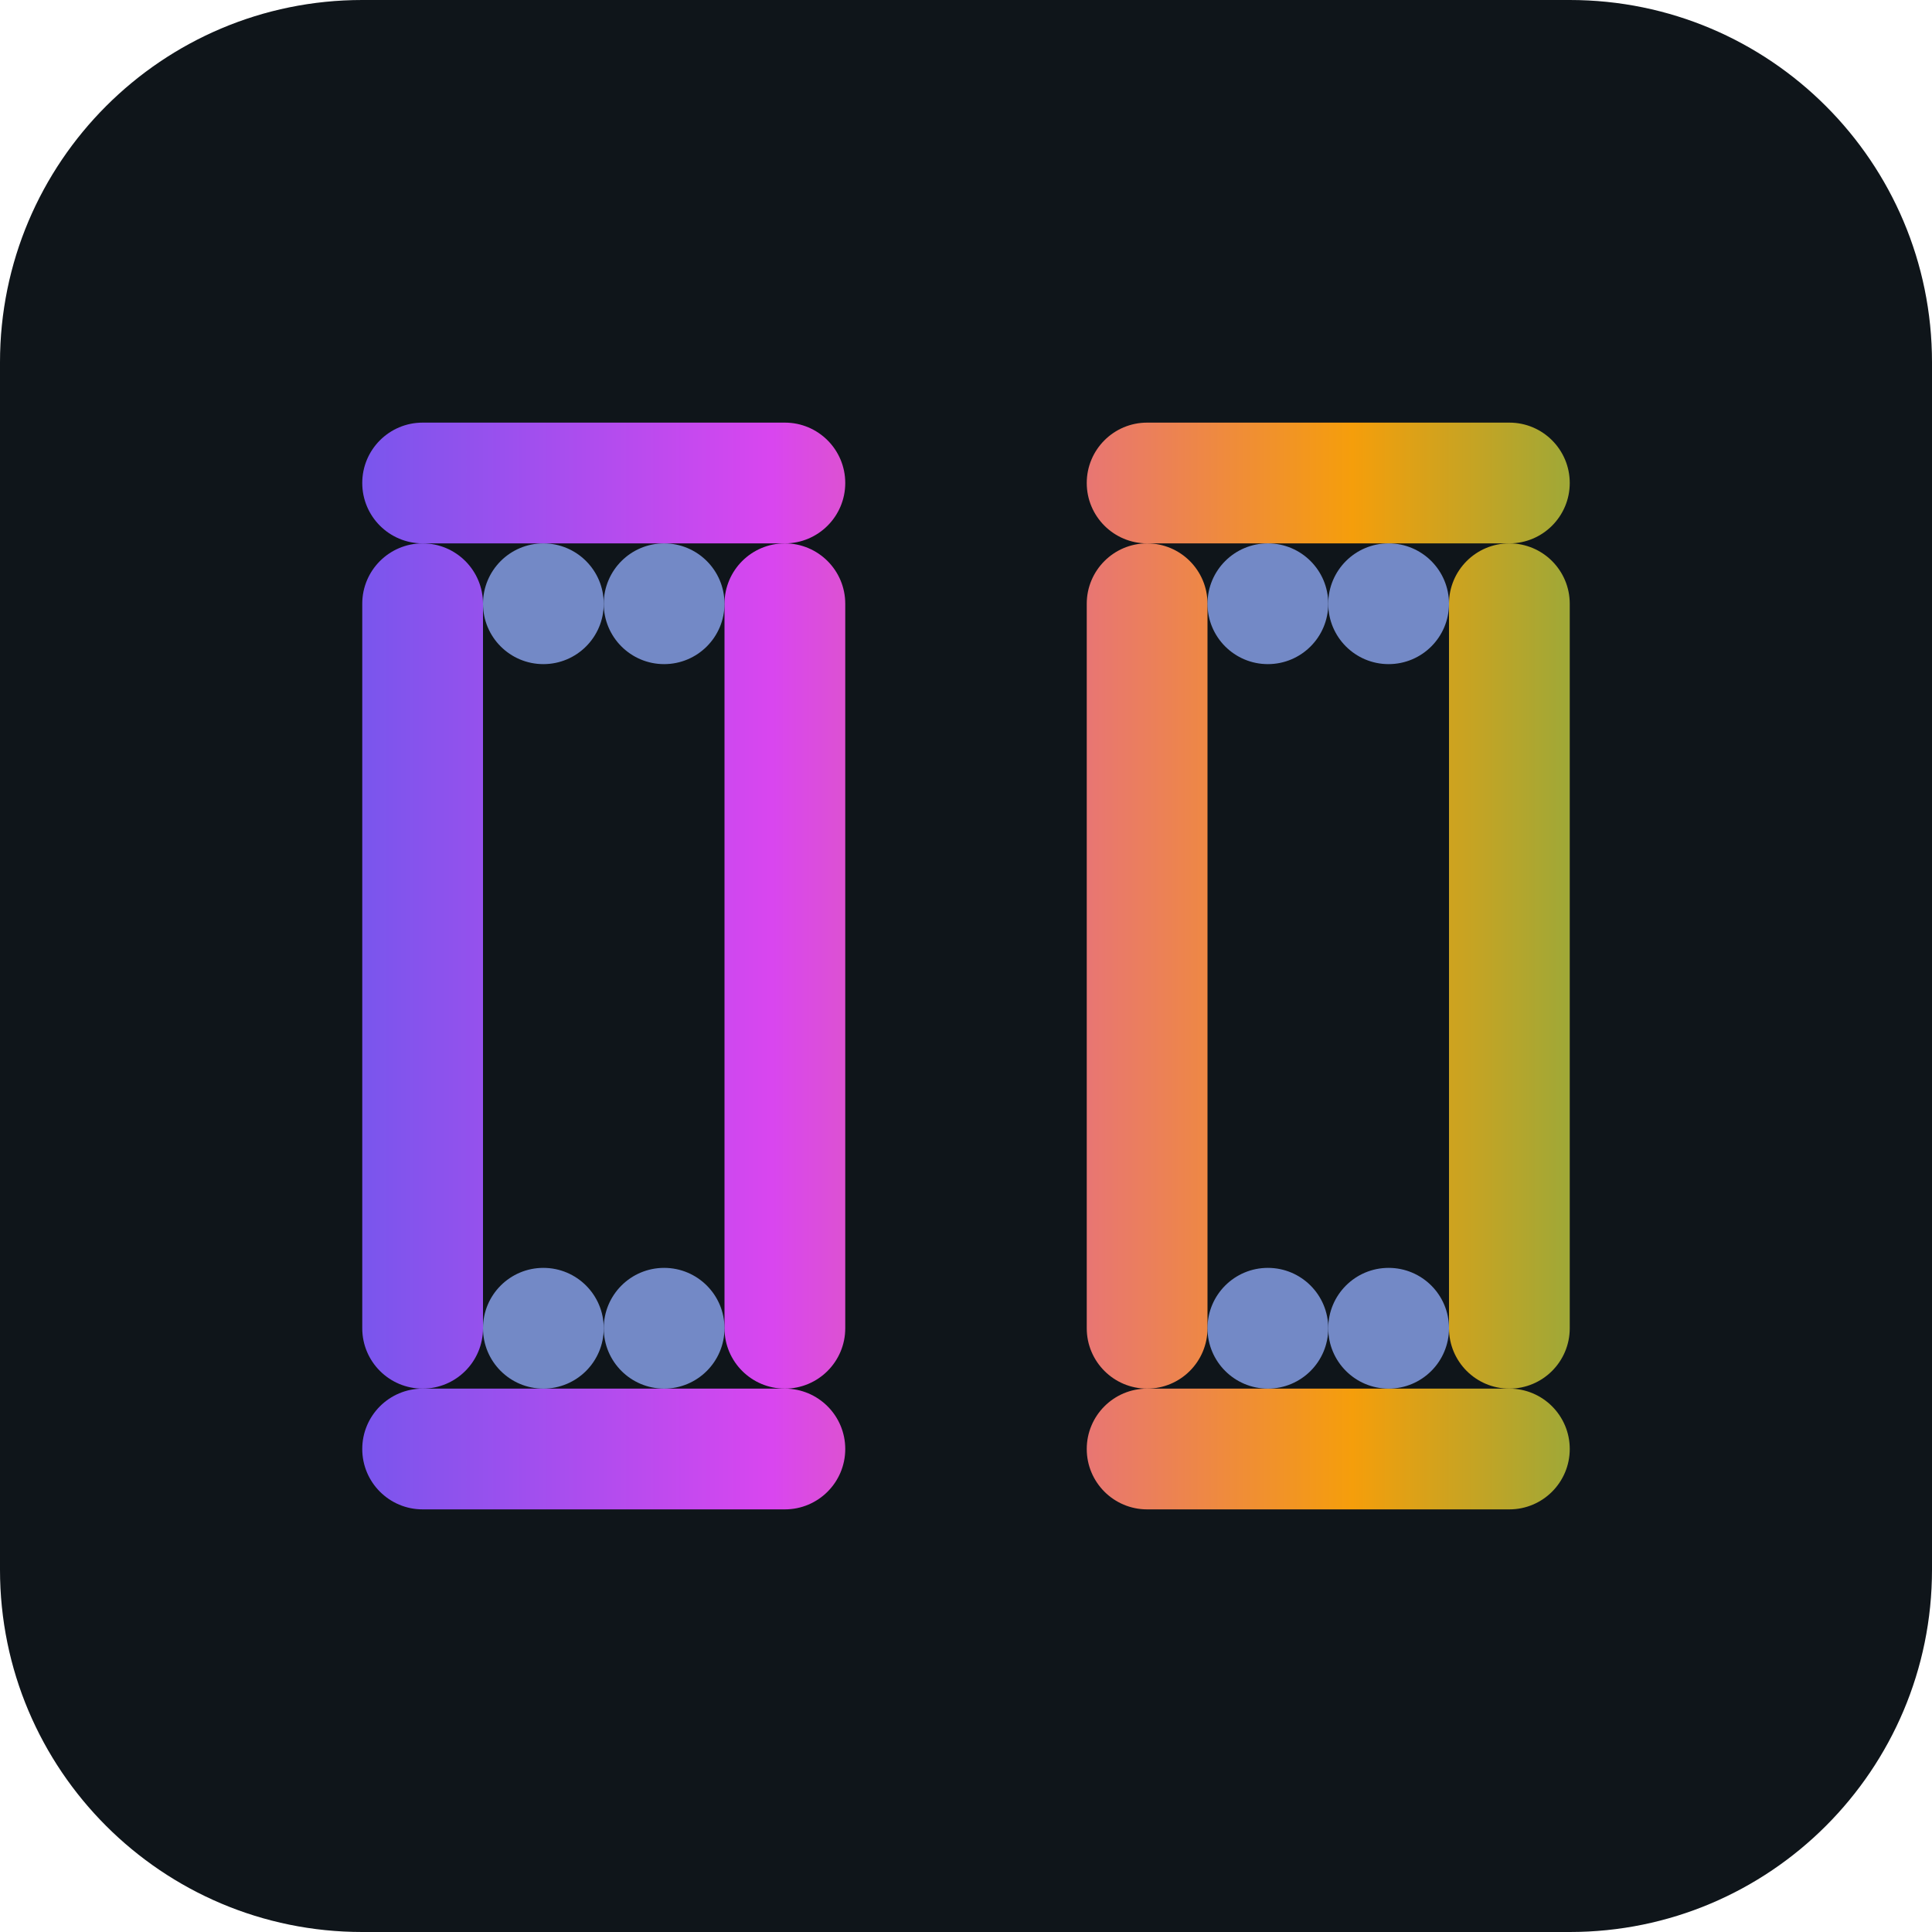
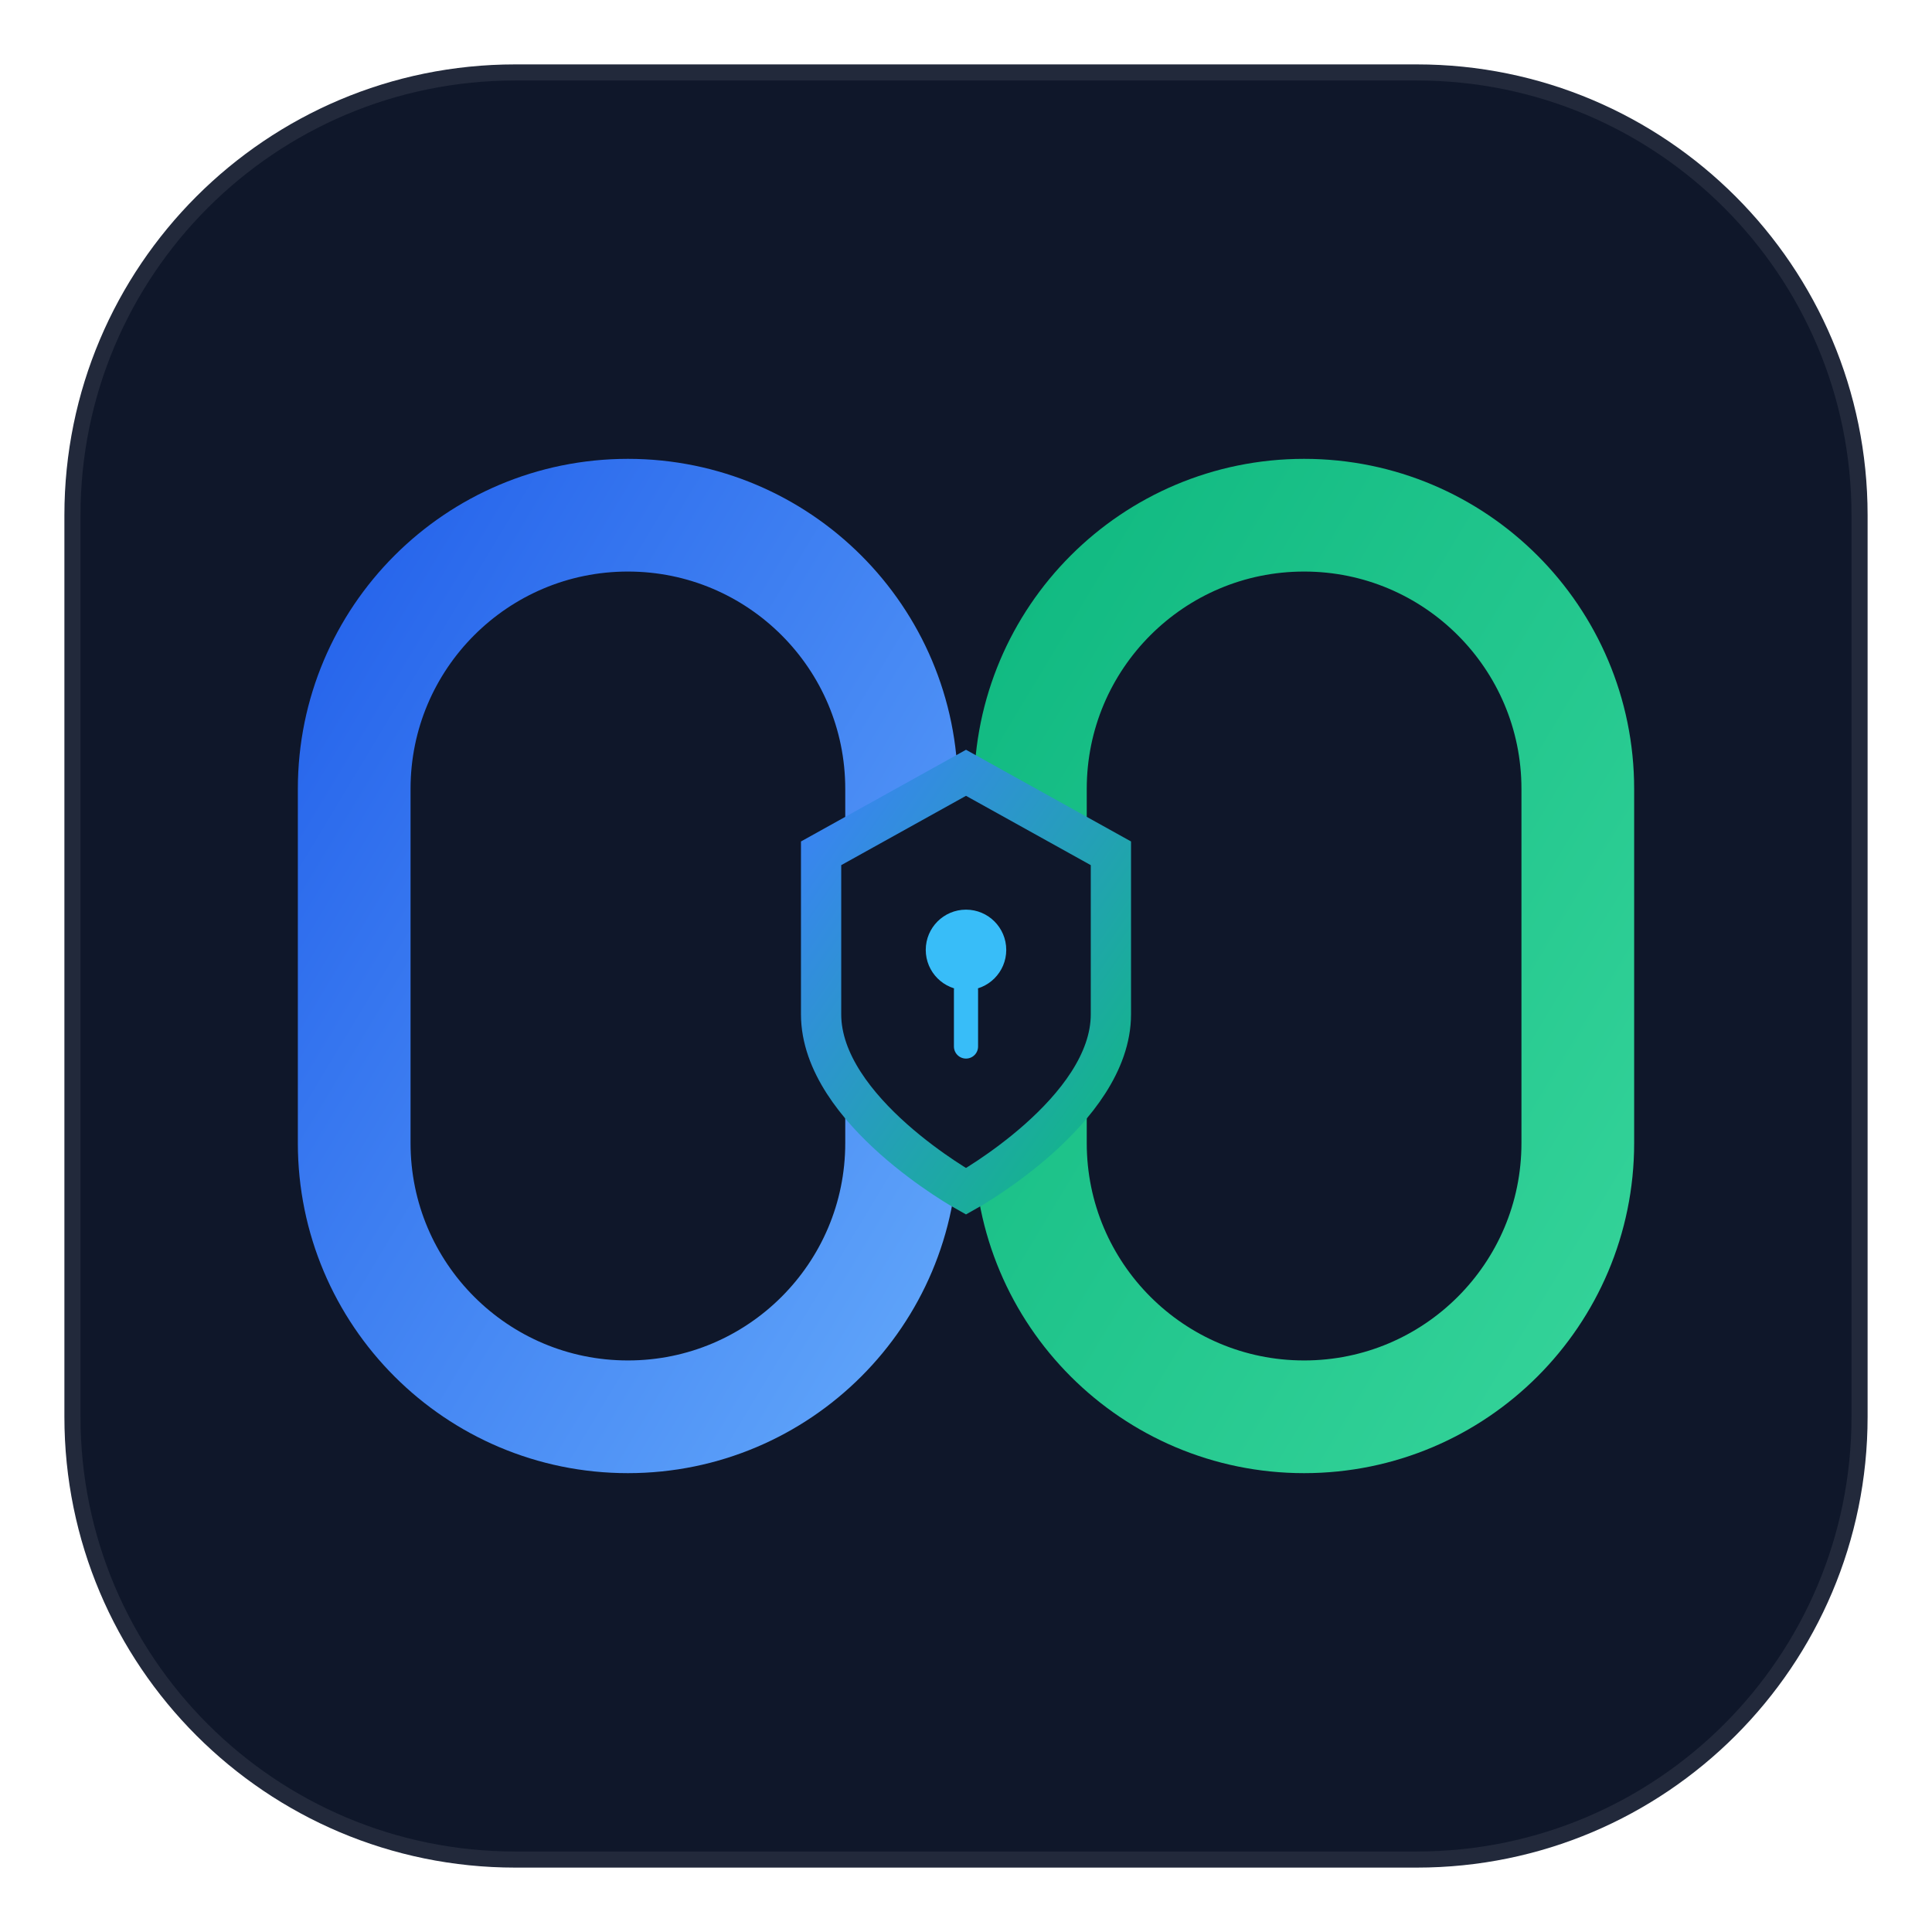
- <svg xmlns="http://www.w3.org/2000/svg" viewBox="0 0 32 32">
+ <svg xmlns="http://www.w3.org/2000/svg" viewBox="0 0 120 120" width="120" height="120">
  <defs>
-     <linearGradient id="accent" x1="0" y1="16" x2="32" y2="16" gradientUnits="userSpaceOnUse">
+     <linearGradient id="grad-left" x1="0%" y1="0%" x2="100%" y2="100%">
      <stop offset="0%" stop-color="#2563eb" />
-       <stop offset="40%" stop-color="#d946ef" />
-       <stop offset="70%" stop-color="#f59e0b" />
+       <stop offset="100%" stop-color="#60a5fa" />
+     </linearGradient>
+     <linearGradient id="grad-right" x1="0%" y1="0%" x2="100%" y2="100%">
+       <stop offset="0%" stop-color="#10b981" />
+       <stop offset="100%" stop-color="#34d399" />
+     </linearGradient>
+     <linearGradient id="shield-grad" x1="0%" y1="0%" x2="100%" y2="100%">
+       <stop offset="0%" stop-color="#3b82f6" />
      <stop offset="100%" stop-color="#10b981" />
    </linearGradient>
  </defs>
-   <rect width="32" height="32" rx="6" ry="6" fill="#0f151a" />
-   <g fill="url(#accent)">
-     <rect x="6" y="7" width="8" height="2" rx="1" />
-     <rect x="6" y="23" width="8" height="2" rx="1" />
-     <rect x="6" y="9" width="2" height="14" rx="1" />
-     <rect x="12" y="9" width="2" height="14" rx="1" />
-     <rect x="18" y="7" width="8" height="2" rx="1" />
-     <rect x="18" y="23" width="8" height="2" rx="1" />
-     <rect x="18" y="9" width="2" height="14" rx="1" />
-     <rect x="24" y="9" width="2" height="14" rx="1" />
-   </g>
-   <g fill="#94b0ff" opacity="0.75">
-     <rect x="8" y="9" width="2" height="2" rx="1" />
-     <rect x="10" y="9" width="2" height="2" rx="1" />
-     <rect x="8" y="21" width="2" height="2" rx="1" />
-     <rect x="10" y="21" width="2" height="2" rx="1" />
-     <rect x="20" y="9" width="2" height="2" rx="1" />
-     <rect x="22" y="9" width="2" height="2" rx="1" />
-     <rect x="20" y="21" width="2" height="2" rx="1" />
-     <rect x="22" y="21" width="2" height="2" rx="1" />
+   <rect x="4" y="4" width="112" height="112" rx="28" fill="#0f172a" stroke="rgba(255,255,255,0.08)" stroke-width="2" />
+   <rect x="22" y="32" width="34" height="56" rx="17" fill="none" stroke="url(#grad-left)" stroke-width="7" />
+   <rect x="64" y="32" width="34" height="56" rx="17" fill="none" stroke="url(#grad-right)" stroke-width="7" />
+   <g transform="translate(60, 60)">
+     <path d="M 0 -12 L 9 -7 L 9 3 C 9 9 0 14 0 14 C 0 14 -9 9 -9 3 L -9 -7 Z" fill="#0f172a" stroke="url(#shield-grad)" stroke-width="2.5" />
+     <circle cx="0" cy="-1" r="2.5" fill="#38bdf8" />
+     <path d="M 0 1.5 L 0 5" stroke="#38bdf8" stroke-width="1.5" stroke-linecap="round" />
  </g>
</svg>
